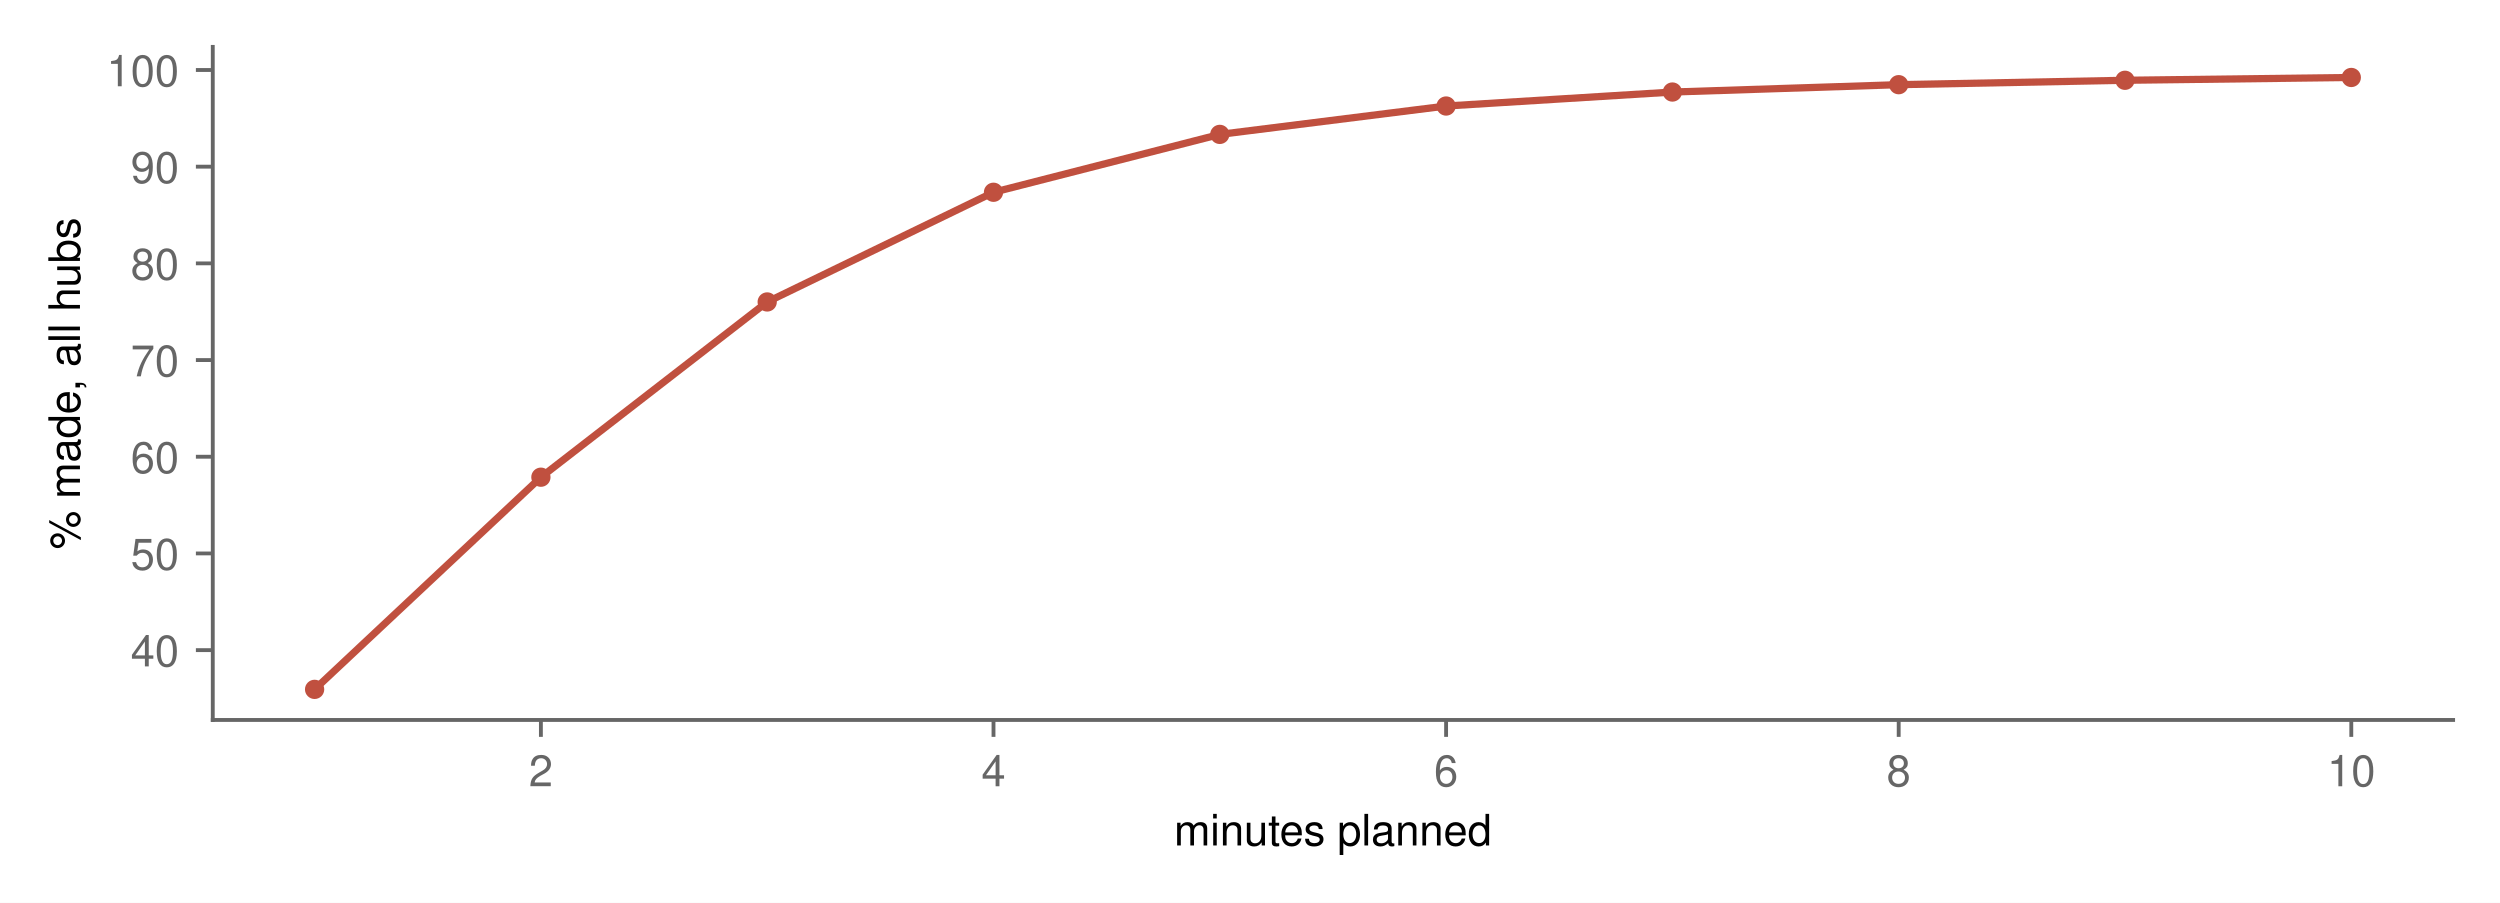
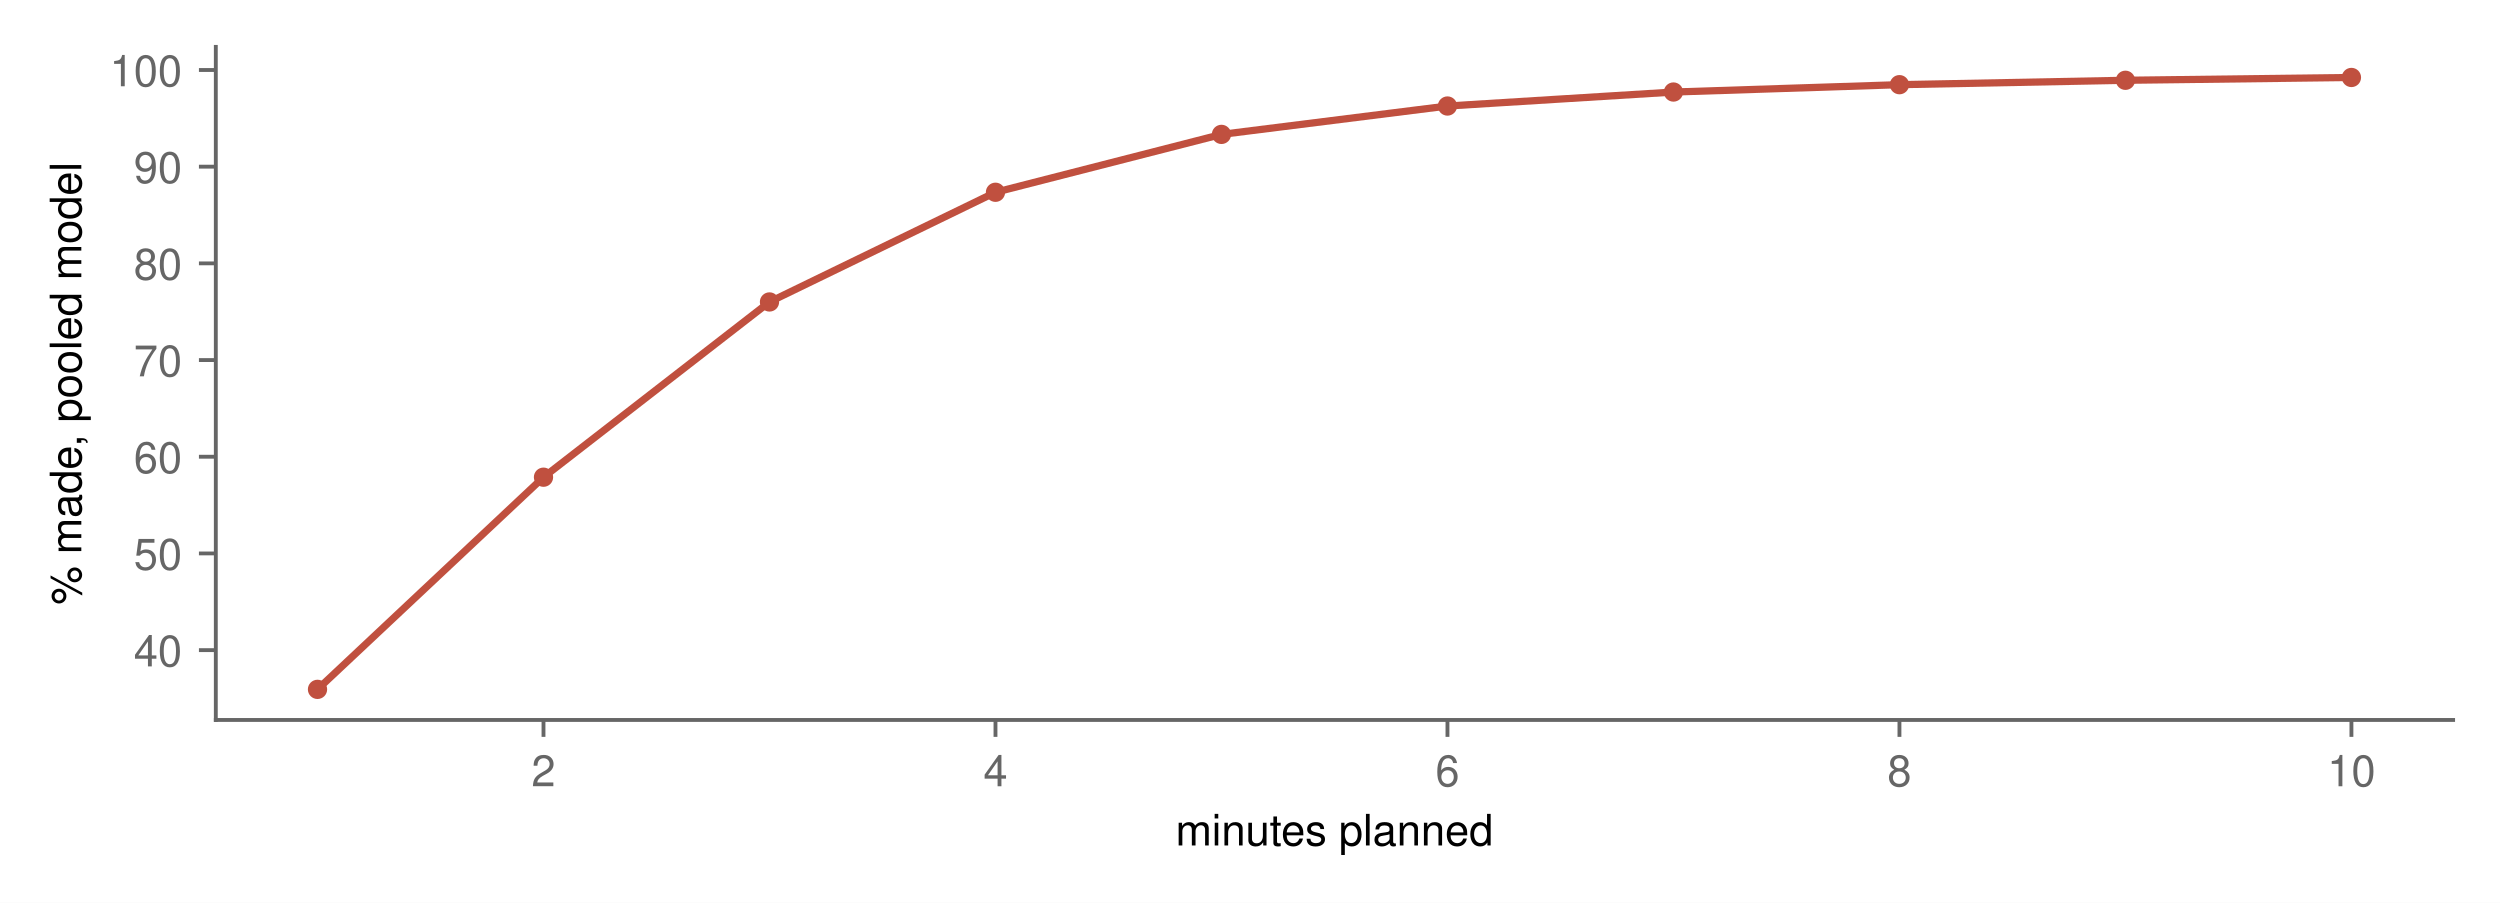
<svg xmlns="http://www.w3.org/2000/svg" xmlns:xlink="http://www.w3.org/1999/xlink" width="518.4pt" height="187.2pt" viewBox="0 0 518.4 187.2" version="1.1">
  <defs>
    <style type="text/css">*{stroke-linejoin: round; stroke-linecap: butt}</style>
  </defs>
  <g id="figure_1">
    <g id="patch_1">
      <path d="M 0 187.2  L 518.4 187.2  L 518.4 0  L 0 0  z " style="fill: #ffffff" />
    </g>
    <g id="axes_1">
      <g id="patch_2">
-         <path d="M 44.119 149.291  L 508.68 149.291  L 508.68 9.72  L 44.119 9.72  z " style="fill: #ffffff" />
+         <path d="M 44.75 149.291  L 508.68 149.291  L 508.68 9.72  L 44.75 9.72  z " style="fill: #ffffff" />
      </g>
      <g id="matplotlib.axis_1">
        <g id="xtick_1">
          <g id="line2d_1">
            <defs>
-               <path id="ma1af19c43b" d="M 0 0  L 0 3.5  " style="stroke: #666666; stroke-width: 0.8" />
+               <path id="mb67f436e37" d="M 0 0  L 0 3.5  " style="stroke: #666666; stroke-width: 0.8" />
            </defs>
            <g>
-               <use xlink:href="#ma1af19c43b" x="112.161" y="149.291" style="fill: #666666; stroke: #666666; stroke-width: 0.8" />
+               <use xlink:href="#mb67f436e37" x="112.699" y="149.291" style="fill: #666666; stroke: #666666; stroke-width: 0.8" />
            </g>
          </g>
          <g id="text_1">
-             <text style="font-size: 9px; font-family: 'Helvetica'; text-anchor: middle; fill: #666666" x="112.161" y="163.041" transform="rotate(-0 112.161 163.0407)">2</text>
+             <text style="font-size: 9px; font-family: 'Helvetica'; text-anchor: middle; fill: #666666" x="112.699" y="163.041" transform="rotate(-0 112.6993 163.0407)">2</text>
          </g>
        </g>
        <g id="xtick_2">
          <g id="line2d_2">
            <g>
-               <use xlink:href="#ma1af19c43b" x="206.012" y="149.291" style="fill: #666666; stroke: #666666; stroke-width: 0.8" />
+               <use xlink:href="#mb67f436e37" x="206.423" y="149.291" style="fill: #666666; stroke: #666666; stroke-width: 0.8" />
            </g>
          </g>
          <g id="text_2">
-             <text style="font-size: 9px; font-family: 'Helvetica'; text-anchor: middle; fill: #666666" x="206.012" y="163.041" transform="rotate(-0 206.0117 163.0407)">4</text>
+             <text style="font-size: 9px; font-family: 'Helvetica'; text-anchor: middle; fill: #666666" x="206.423" y="163.041" transform="rotate(-0 206.4226 163.0407)">4</text>
          </g>
        </g>
        <g id="xtick_3">
          <g id="line2d_3">
            <g>
-               <use xlink:href="#ma1af19c43b" x="299.862" y="149.291" style="fill: #666666; stroke: #666666; stroke-width: 0.8" />
+               <use xlink:href="#mb67f436e37" x="300.146" y="149.291" style="fill: #666666; stroke: #666666; stroke-width: 0.8" />
            </g>
          </g>
          <g id="text_3">
-             <text style="font-size: 9px; font-family: 'Helvetica'; text-anchor: middle; fill: #666666" x="299.862" y="163.041" transform="rotate(-0 299.8623 163.0407)">6</text>
+             <text style="font-size: 9px; font-family: 'Helvetica'; text-anchor: middle; fill: #666666" x="300.146" y="163.041" transform="rotate(-0 300.1458 163.0407)">6</text>
          </g>
        </g>
        <g id="xtick_4">
          <g id="line2d_4">
            <g>
-               <use xlink:href="#ma1af19c43b" x="393.713" y="149.291" style="fill: #666666; stroke: #666666; stroke-width: 0.8" />
+               <use xlink:href="#mb67f436e37" x="393.869" y="149.291" style="fill: #666666; stroke: #666666; stroke-width: 0.8" />
            </g>
          </g>
          <g id="text_4">
-             <text style="font-size: 9px; font-family: 'Helvetica'; text-anchor: middle; fill: #666666" x="393.713" y="163.041" transform="rotate(-0 393.713 163.0407)">8</text>
+             <text style="font-size: 9px; font-family: 'Helvetica'; text-anchor: middle; fill: #666666" x="393.869" y="163.041" transform="rotate(-0 393.869 163.0407)">8</text>
          </g>
        </g>
        <g id="xtick_5">
          <g id="line2d_5">
            <g>
-               <use xlink:href="#ma1af19c43b" x="487.564" y="149.291" style="fill: #666666; stroke: #666666; stroke-width: 0.8" />
+               <use xlink:href="#mb67f436e37" x="487.592" y="149.291" style="fill: #666666; stroke: #666666; stroke-width: 0.8" />
            </g>
          </g>
          <g id="text_5">
-             <text style="font-size: 9px; font-family: 'Helvetica'; text-anchor: middle; fill: #666666" x="487.564" y="163.041" transform="rotate(-0 487.5636 163.0407)">10</text>
+             <text style="font-size: 9px; font-family: 'Helvetica'; text-anchor: middle; fill: #666666" x="487.592" y="163.041" transform="rotate(-0 487.5923 163.0407)">10</text>
          </g>
        </g>
        <g id="text_6">
-           <text style="font-size: 9px; font-family: 'Helvetica'; text-anchor: middle" x="276.4" y="175.32" transform="rotate(-0 276.3996 175.32)">minutes planned</text>
+           <text style="font-size: 9px; font-family: 'Helvetica'; text-anchor: middle" x="276.715" y="175.32" transform="rotate(-0 276.715 175.32)">minutes planned</text>
        </g>
      </g>
      <g id="matplotlib.axis_2">
        <g id="ytick_1">
          <g id="line2d_6">
            <defs>
-               <path id="me0c0d37aed" d="M 0 0  L -3.5 0  " style="stroke: #666666; stroke-width: 0.8" />
+               <path id="m04757c1f65" d="M 0 0  L -3.5 0  " style="stroke: #666666; stroke-width: 0.8" />
            </defs>
            <g>
-               <use xlink:href="#me0c0d37aed" x="44.119" y="134.808" style="fill: #666666; stroke: #666666; stroke-width: 0.8" />
+               <use xlink:href="#m04757c1f65" x="44.75" y="134.808" style="fill: #666666; stroke: #666666; stroke-width: 0.8" />
            </g>
          </g>
          <g id="text_7">
-             <text style="font-size: 9px; font-family: 'Helvetica'; text-anchor: end; fill: #666666" x="37.119" y="138.183" transform="rotate(-0 37.1193 138.1835)">40</text>
+             <text style="font-size: 9px; font-family: 'Helvetica'; text-anchor: end; fill: #666666" x="37.75" y="138.183" transform="rotate(-0 37.75 138.1835)">40</text>
          </g>
        </g>
        <g id="ytick_2">
          <g id="line2d_7">
            <g>
-               <use xlink:href="#me0c0d37aed" x="44.119" y="114.759" style="fill: #666666; stroke: #666666; stroke-width: 0.8" />
+               <use xlink:href="#m04757c1f65" x="44.75" y="114.759" style="fill: #666666; stroke: #666666; stroke-width: 0.8" />
            </g>
          </g>
          <g id="text_8">
-             <text style="font-size: 9px; font-family: 'Helvetica'; text-anchor: end; fill: #666666" x="37.119" y="118.134" transform="rotate(-0 37.1193 118.1344)">50</text>
+             <text style="font-size: 9px; font-family: 'Helvetica'; text-anchor: end; fill: #666666" x="37.75" y="118.134" transform="rotate(-0 37.75 118.1344)">50</text>
          </g>
        </g>
        <g id="ytick_3">
          <g id="line2d_8">
            <g>
-               <use xlink:href="#me0c0d37aed" x="44.119" y="94.71" style="fill: #666666; stroke: #666666; stroke-width: 0.8" />
+               <use xlink:href="#m04757c1f65" x="44.75" y="94.71" style="fill: #666666; stroke: #666666; stroke-width: 0.8" />
            </g>
          </g>
          <g id="text_9">
-             <text style="font-size: 9px; font-family: 'Helvetica'; text-anchor: end; fill: #666666" x="37.119" y="98.085" transform="rotate(-0 37.1193 98.08533)">60</text>
+             <text style="font-size: 9px; font-family: 'Helvetica'; text-anchor: end; fill: #666666" x="37.75" y="98.085" transform="rotate(-0 37.75 98.08533)">60</text>
          </g>
        </g>
        <g id="ytick_4">
          <g id="line2d_9">
            <g>
-               <use xlink:href="#me0c0d37aed" x="44.119" y="74.661" style="fill: #666666; stroke: #666666; stroke-width: 0.8" />
+               <use xlink:href="#m04757c1f65" x="44.75" y="74.661" style="fill: #666666; stroke: #666666; stroke-width: 0.8" />
            </g>
          </g>
          <g id="text_10">
-             <text style="font-size: 9px; font-family: 'Helvetica'; text-anchor: end; fill: #666666" x="37.119" y="78.036" transform="rotate(-0 37.1193 78.03627)">70</text>
+             <text style="font-size: 9px; font-family: 'Helvetica'; text-anchor: end; fill: #666666" x="37.75" y="78.036" transform="rotate(-0 37.75 78.03627)">70</text>
          </g>
        </g>
        <g id="ytick_5">
          <g id="line2d_10">
            <g>
-               <use xlink:href="#me0c0d37aed" x="44.119" y="54.612" style="fill: #666666; stroke: #666666; stroke-width: 0.8" />
+               <use xlink:href="#m04757c1f65" x="44.75" y="54.612" style="fill: #666666; stroke: #666666; stroke-width: 0.8" />
            </g>
          </g>
          <g id="text_11">
-             <text style="font-size: 9px; font-family: 'Helvetica'; text-anchor: end; fill: #666666" x="37.119" y="57.987" transform="rotate(-0 37.1193 57.9872)">80</text>
+             <text style="font-size: 9px; font-family: 'Helvetica'; text-anchor: end; fill: #666666" x="37.75" y="57.987" transform="rotate(-0 37.75 57.9872)">80</text>
          </g>
        </g>
        <g id="ytick_6">
          <g id="line2d_11">
            <g>
-               <use xlink:href="#me0c0d37aed" x="44.119" y="34.563" style="fill: #666666; stroke: #666666; stroke-width: 0.8" />
+               <use xlink:href="#m04757c1f65" x="44.75" y="34.563" style="fill: #666666; stroke: #666666; stroke-width: 0.8" />
            </g>
          </g>
          <g id="text_12">
-             <text style="font-size: 9px; font-family: 'Helvetica'; text-anchor: end; fill: #666666" x="37.119" y="37.938" transform="rotate(-0 37.1193 37.93814)">90</text>
+             <text style="font-size: 9px; font-family: 'Helvetica'; text-anchor: end; fill: #666666" x="37.75" y="37.938" transform="rotate(-0 37.75 37.93814)">90</text>
          </g>
        </g>
        <g id="ytick_7">
          <g id="line2d_12">
            <g>
-               <use xlink:href="#me0c0d37aed" x="44.119" y="14.514" style="fill: #666666; stroke: #666666; stroke-width: 0.8" />
+               <use xlink:href="#m04757c1f65" x="44.75" y="14.514" style="fill: #666666; stroke: #666666; stroke-width: 0.8" />
            </g>
          </g>
          <g id="text_13">
-             <text style="font-size: 9px; font-family: 'Helvetica'; text-anchor: end; fill: #666666" x="37.119" y="17.889" transform="rotate(-0 37.1193 17.88908)">100</text>
+             <text style="font-size: 9px; font-family: 'Helvetica'; text-anchor: end; fill: #666666" x="37.75" y="17.889" transform="rotate(-0 37.75 17.88908)">100</text>
          </g>
        </g>
        <g id="text_14">
-           <text style="font-size: 9px; font-family: 'Helvetica'; text-anchor: middle" x="16.575" y="79.505" transform="rotate(-90 16.57547 79.50535)">% made, all hubs</text>
+           <text style="font-size: 9px; font-family: 'Helvetica'; text-anchor: middle" x="16.86" y="79.505" transform="rotate(-90 16.85953 79.50535)">% made, pooled model</text>
        </g>
      </g>
      <g id="line2d_13">
-         <path d="M 65.236 142.947  L 112.161 98.953  L 159.086 62.614  L 206.012 39.869  L 252.937 27.867  L 299.862 21.984  L 346.788 19.084  L 393.713 17.559  L 440.638 16.648  L 487.564 16.064  " clip-path="url(#p969b906524)" style="fill: none; stroke: #c0503f; stroke-width: 1.5; stroke-linecap: square" />
+         <path d="M 65.838 142.947  L 112.699 98.953  L 159.561 62.614  L 206.423 39.869  L 253.284 27.867  L 300.146 21.984  L 347.007 19.084  L 393.869 17.559  L 440.731 16.648  L 487.592 16.064  " clip-path="url(#p57bd1efbf0)" style="fill: none; stroke: #c0503f; stroke-width: 1.5; stroke-linecap: square" />
        <defs>
-           <path id="mf32db96439" d="M 0 1.5  C 0.398 1.5 0.779 1.342 1.061 1.061  C 1.342 0.779 1.5 0.398 1.5 0  C 1.5 -0.398 1.342 -0.779 1.061 -1.061  C 0.779 -1.342 0.398 -1.5 0 -1.5  C -0.398 -1.5 -0.779 -1.342 -1.061 -1.061  C -1.342 -0.779 -1.5 -0.398 -1.5 0  C -1.5 0.398 -1.342 0.779 -1.061 1.061  C -0.779 1.342 -0.398 1.5 0 1.5  z " style="stroke: #c0503f" />
+           <path id="m27d8f60487" d="M 0 1.5  C 0.398 1.5 0.779 1.342 1.061 1.061  C 1.342 0.779 1.5 0.398 1.5 0  C 1.5 -0.398 1.342 -0.779 1.061 -1.061  C 0.779 -1.342 0.398 -1.5 0 -1.5  C -0.398 -1.5 -0.779 -1.342 -1.061 -1.061  C -1.342 -0.779 -1.5 -0.398 -1.5 0  C -1.5 0.398 -1.342 0.779 -1.061 1.061  C -0.779 1.342 -0.398 1.5 0 1.5  z " style="stroke: #c0503f" />
        </defs>
-         <g clip-path="url(#p969b906524)">
-           <use xlink:href="#mf32db96439" x="65.236" y="142.947" style="fill: #c0503f; stroke: #c0503f" />
-           <use xlink:href="#mf32db96439" x="112.161" y="98.953" style="fill: #c0503f; stroke: #c0503f" />
-           <use xlink:href="#mf32db96439" x="159.086" y="62.614" style="fill: #c0503f; stroke: #c0503f" />
-           <use xlink:href="#mf32db96439" x="206.012" y="39.869" style="fill: #c0503f; stroke: #c0503f" />
-           <use xlink:href="#mf32db96439" x="252.937" y="27.867" style="fill: #c0503f; stroke: #c0503f" />
-           <use xlink:href="#mf32db96439" x="299.862" y="21.984" style="fill: #c0503f; stroke: #c0503f" />
-           <use xlink:href="#mf32db96439" x="346.788" y="19.084" style="fill: #c0503f; stroke: #c0503f" />
-           <use xlink:href="#mf32db96439" x="393.713" y="17.559" style="fill: #c0503f; stroke: #c0503f" />
-           <use xlink:href="#mf32db96439" x="440.638" y="16.648" style="fill: #c0503f; stroke: #c0503f" />
-           <use xlink:href="#mf32db96439" x="487.564" y="16.064" style="fill: #c0503f; stroke: #c0503f" />
+         <g clip-path="url(#p57bd1efbf0)">
+           <use xlink:href="#m27d8f60487" x="65.838" y="142.947" style="fill: #c0503f; stroke: #c0503f" />
+           <use xlink:href="#m27d8f60487" x="112.699" y="98.953" style="fill: #c0503f; stroke: #c0503f" />
+           <use xlink:href="#m27d8f60487" x="159.561" y="62.614" style="fill: #c0503f; stroke: #c0503f" />
+           <use xlink:href="#m27d8f60487" x="206.423" y="39.869" style="fill: #c0503f; stroke: #c0503f" />
+           <use xlink:href="#m27d8f60487" x="253.284" y="27.867" style="fill: #c0503f; stroke: #c0503f" />
+           <use xlink:href="#m27d8f60487" x="300.146" y="21.984" style="fill: #c0503f; stroke: #c0503f" />
+           <use xlink:href="#m27d8f60487" x="347.007" y="19.084" style="fill: #c0503f; stroke: #c0503f" />
+           <use xlink:href="#m27d8f60487" x="393.869" y="17.559" style="fill: #c0503f; stroke: #c0503f" />
+           <use xlink:href="#m27d8f60487" x="440.731" y="16.648" style="fill: #c0503f; stroke: #c0503f" />
+           <use xlink:href="#m27d8f60487" x="487.592" y="16.064" style="fill: #c0503f; stroke: #c0503f" />
        </g>
      </g>
      <g id="patch_3">
-         <path d="M 44.119 149.291  L 44.119 9.72  " style="fill: none; stroke: #666666; stroke-width: 0.8; stroke-linejoin: miter; stroke-linecap: square" />
+         <path d="M 44.75 149.291  L 44.75 9.72  " style="fill: none; stroke: #666666; stroke-width: 0.8; stroke-linejoin: miter; stroke-linecap: square" />
      </g>
      <g id="patch_4">
-         <path d="M 44.119 149.291  L 508.68 149.291  " style="fill: none; stroke: #666666; stroke-width: 0.8; stroke-linejoin: miter; stroke-linecap: square" />
+         <path d="M 44.75 149.291  L 508.68 149.291  " style="fill: none; stroke: #666666; stroke-width: 0.8; stroke-linejoin: miter; stroke-linecap: square" />
      </g>
    </g>
  </g>
  <defs>
-     <clipPath id="p969b906524">
-       <rect x="44.119" y="9.72" width="464.561" height="139.571" />
+     <clipPath id="p57bd1efbf0">
+       <rect x="44.75" y="9.72" width="463.93" height="139.571" />
    </clipPath>
  </defs>
</svg>
